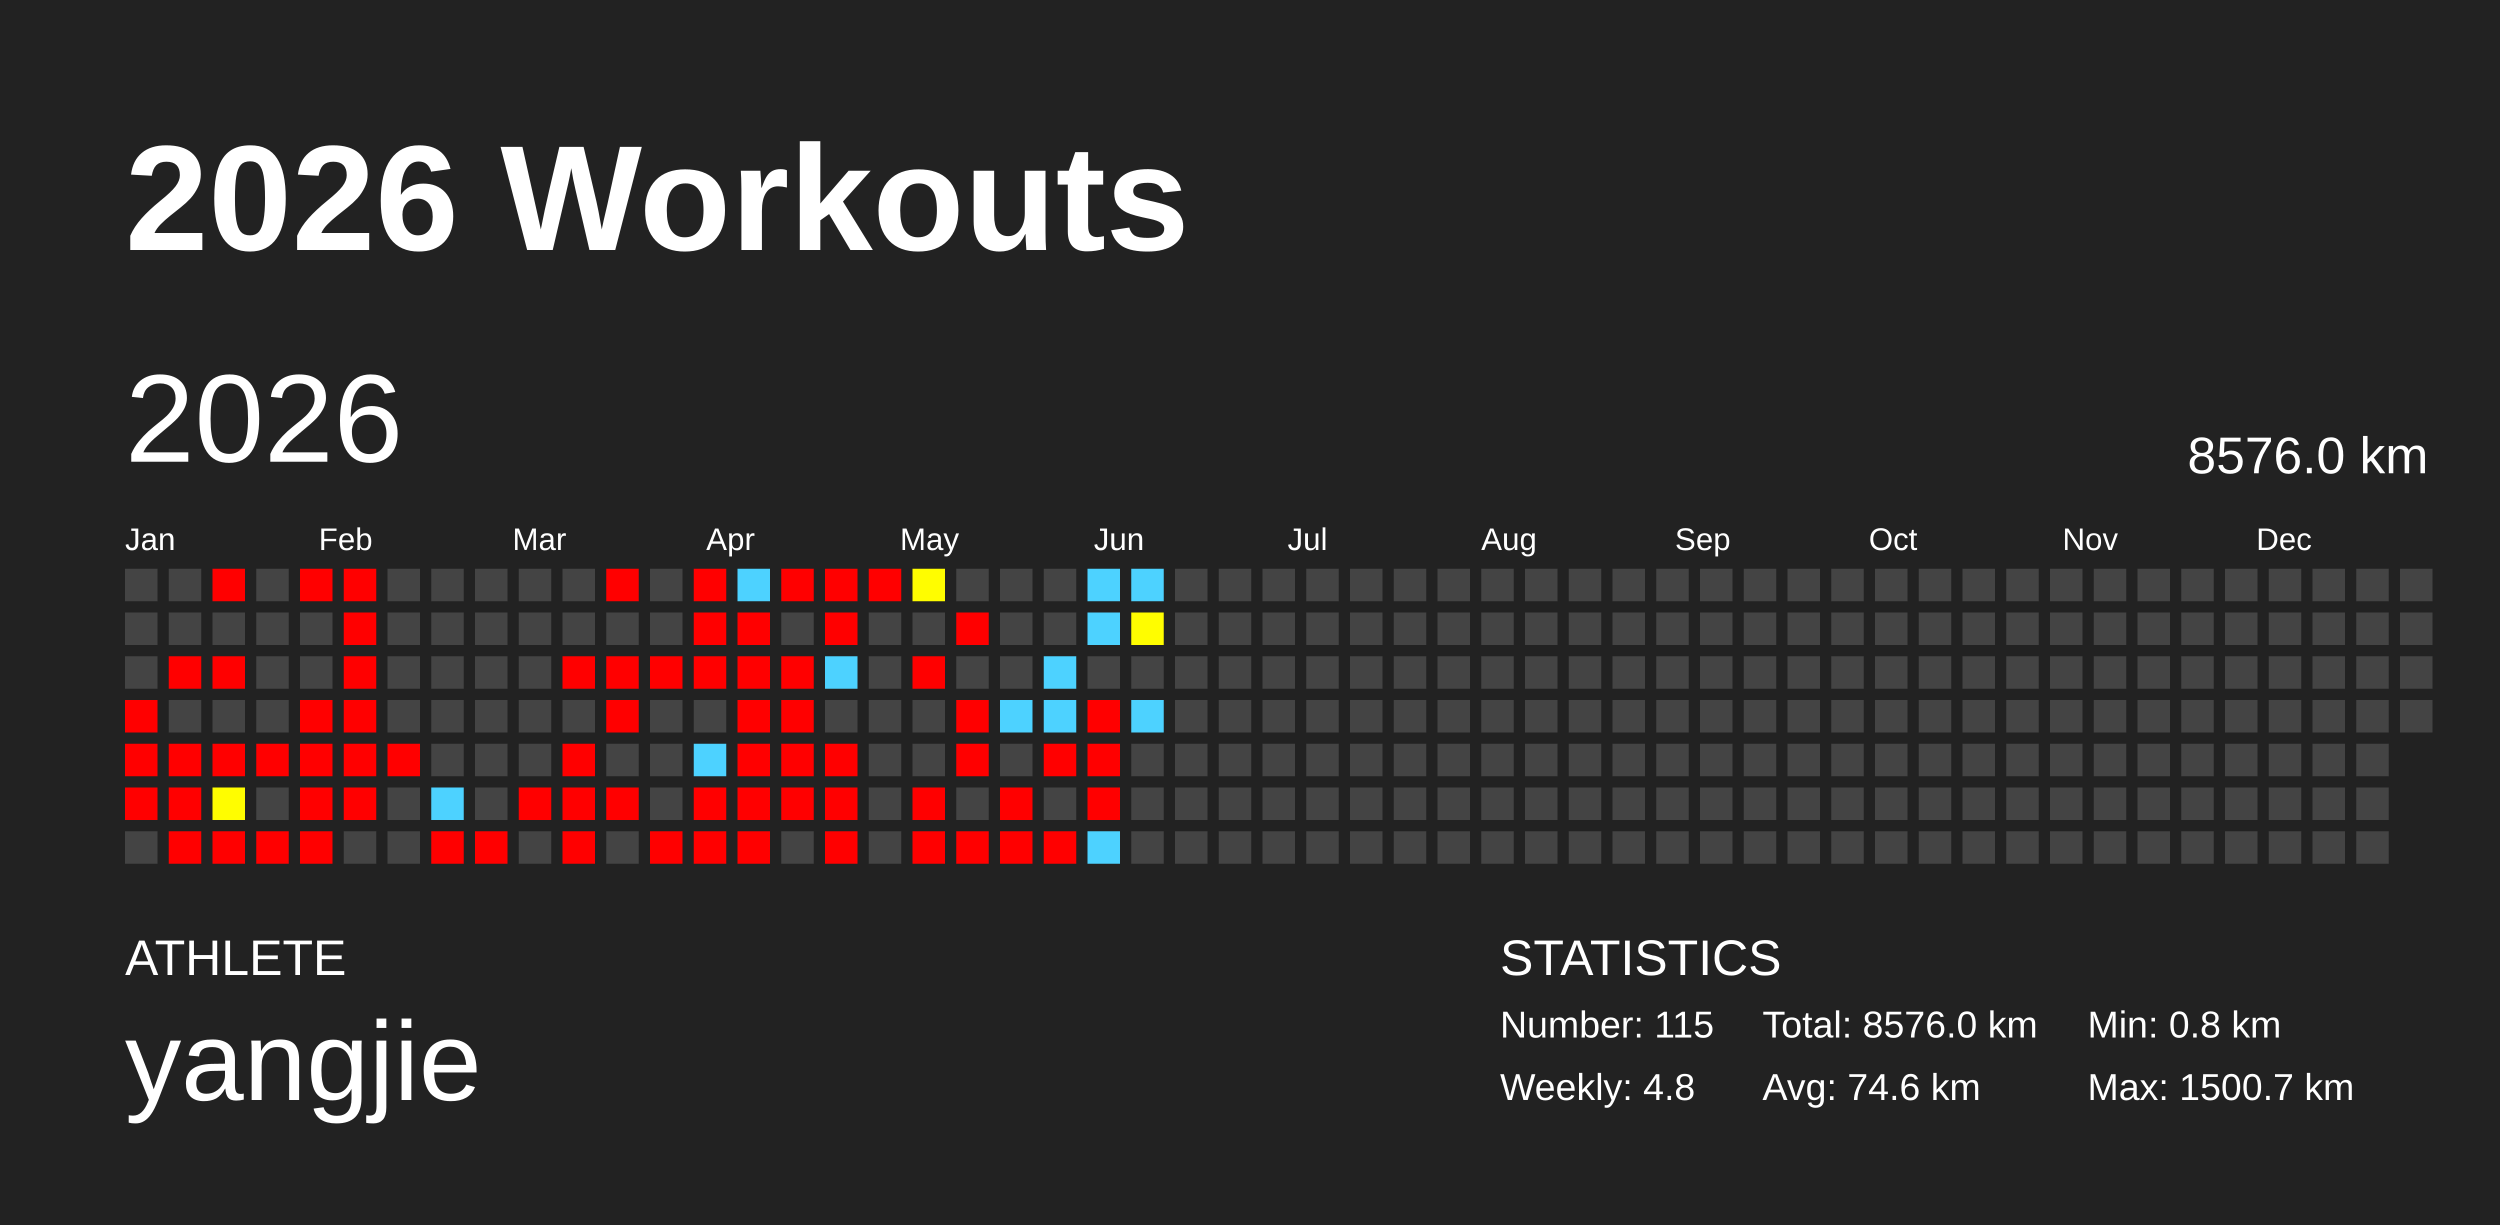
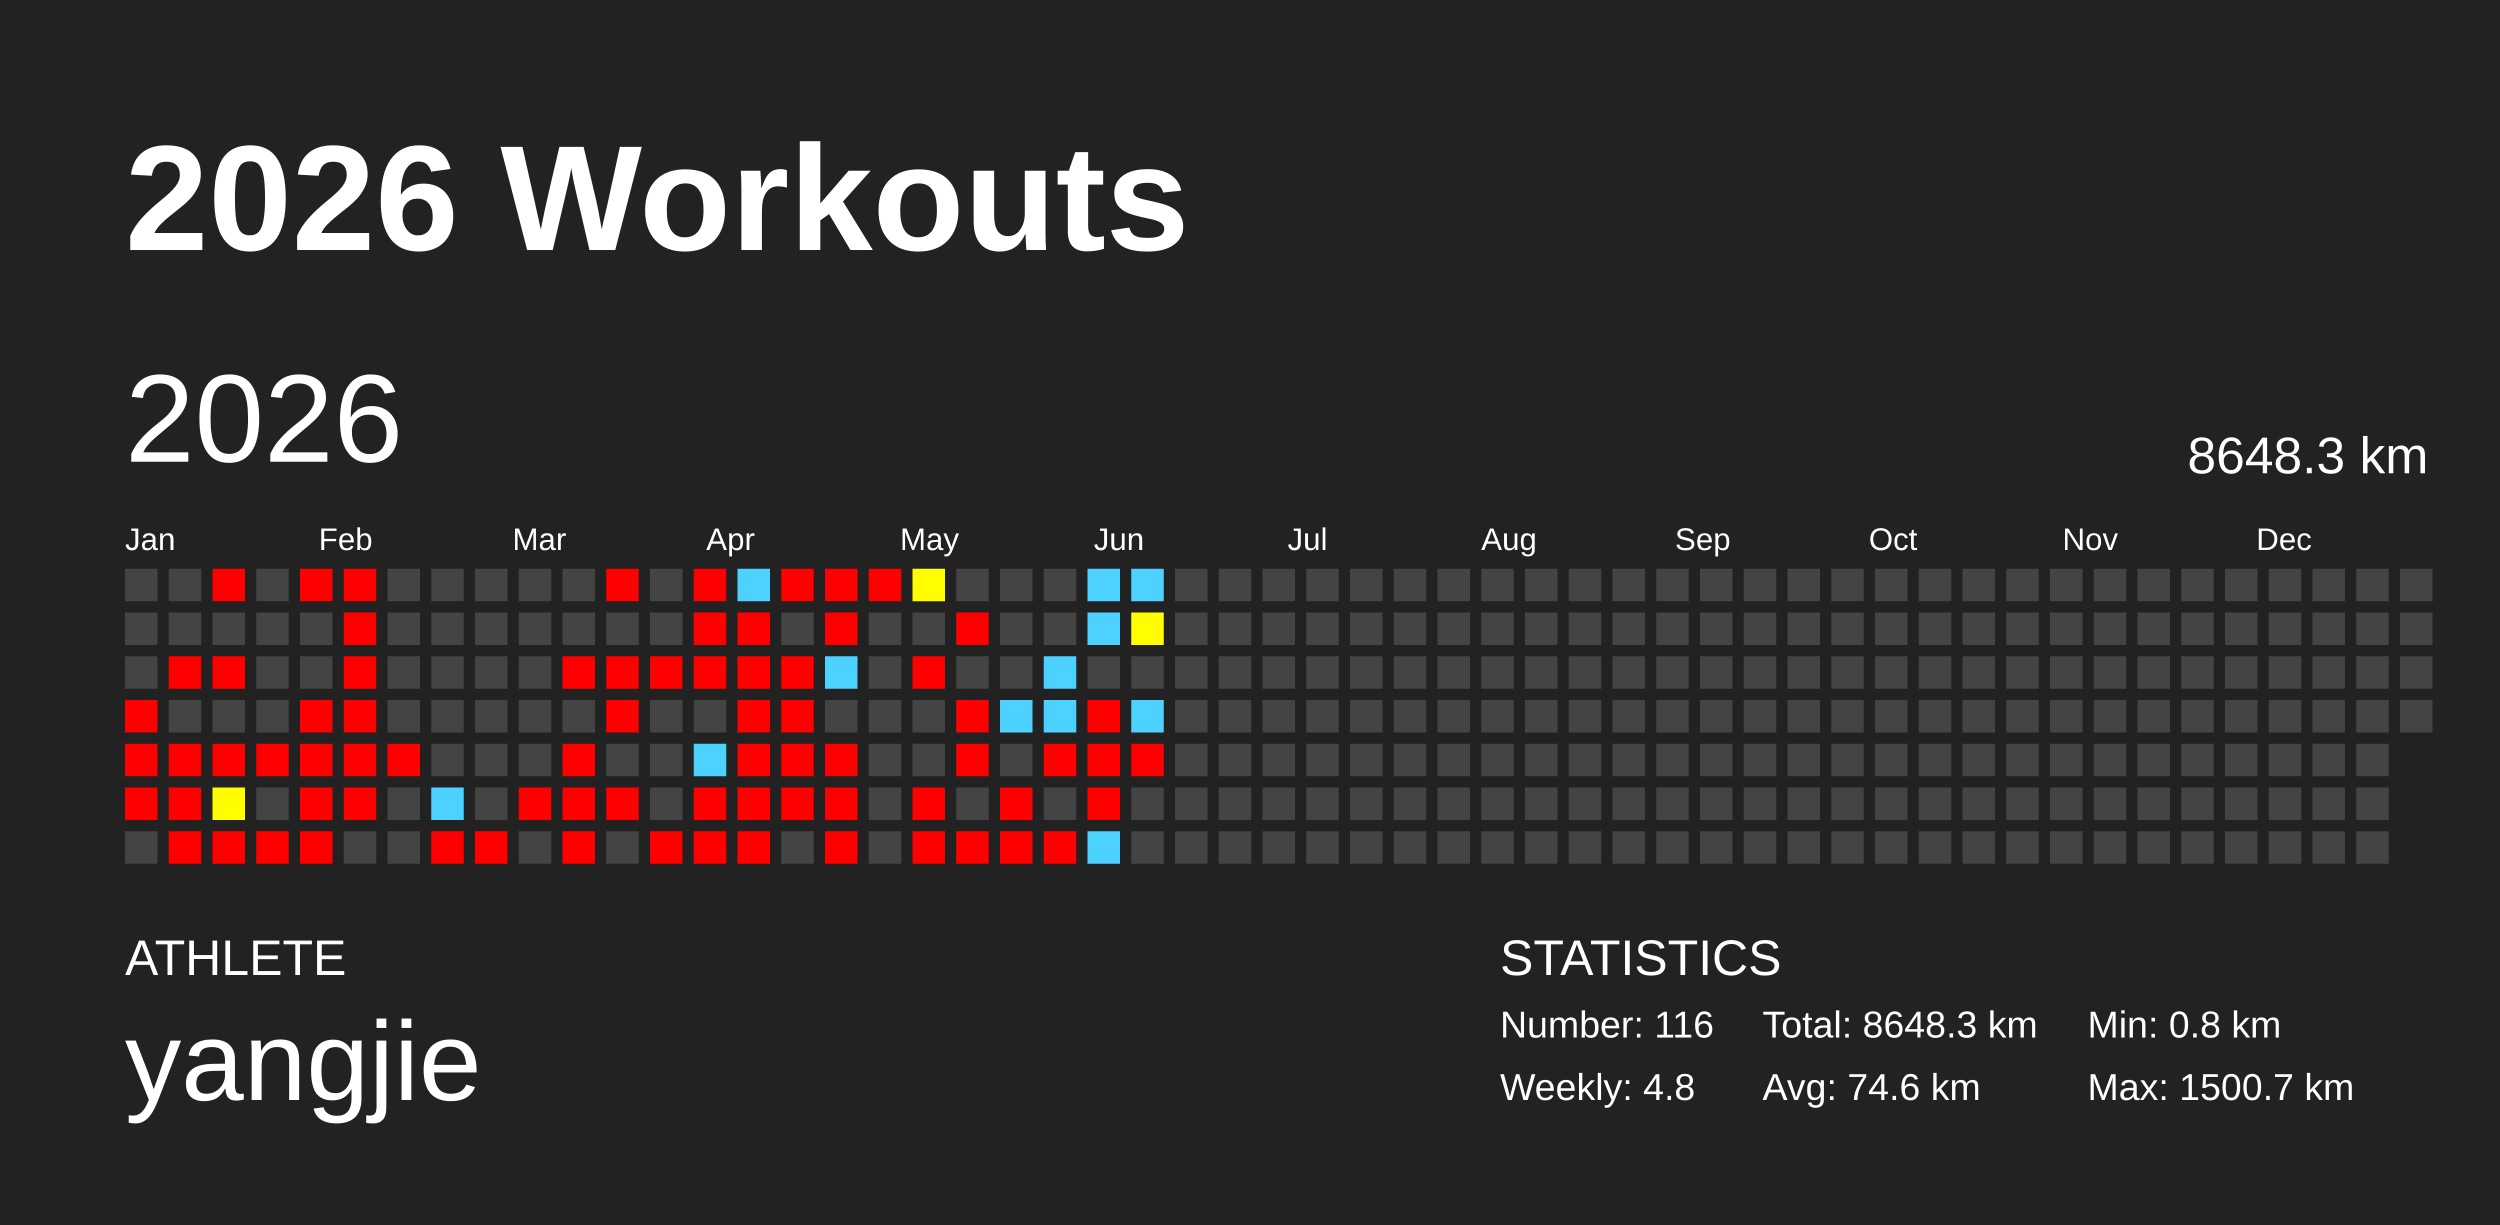
<svg xmlns="http://www.w3.org/2000/svg" baseProfile="full" height="98mm" version="1.1" viewBox="0,0,200,98" width="200mm">
  <defs />
  <rect fill="#222222" height="98" width="200" x="0" y="0" />
  <text fill="#FFFFFF" style="font-size:12px; font-family:Arial; font-weight:bold;" x="10" y="20">2026 Workouts</text>
  <text fill="#FFFFFF" style="font-size:4px; font-family:Arial" x="10" y="78">ATHLETE</text>
  <text fill="#FFFFFF" style="font-size:9px; font-family:Arial" x="10" y="88">yangjie</text>
  <text fill="#FFFFFF" style="font-size:4px; font-family:Arial" x="120" y="78">STATISTICS</text>
-   <text fill="#FFFFFF" style="font-size:3px; font-family:Arial" x="120" y="83">Number: 115</text>
+   <text fill="#FFFFFF" style="font-size:3px; font-family:Arial" x="120" y="83">Number: 116</text>
  <text fill="#FFFFFF" style="font-size:3px; font-family:Arial" x="120" y="88">Weekly: 4.8</text>
-   <text fill="#FFFFFF" style="font-size:3px; font-family:Arial" x="141" y="83">Total: 8576.0 km</text>
+   <text fill="#FFFFFF" style="font-size:3px; font-family:Arial" x="141" y="83">Total: 8648.3 km</text>
  <text fill="#FFFFFF" style="font-size:3px; font-family:Arial" x="141" y="88">Avg: 74.6 km</text>
  <text fill="#FFFFFF" style="font-size:3px; font-family:Arial" x="167" y="83">Min: 0.8 km</text>
  <text fill="#FFFFFF" style="font-size:3px; font-family:Arial" x="167" y="88">Max: 1500.7 km</text>
  <text dominant-baseline="hanging" fill="#FFFFFF" style="font-size:10.0px; font-family:Arial;" x="10" y="30">2026</text>
-   <text dominant-baseline="hanging" fill="#FFFFFF" style="font-size:4.125px; font-family:Arial;" x="175" y="35">8576.0 km</text>
+   <text dominant-baseline="hanging" fill="#FFFFFF" style="font-size:4.125px; font-family:Arial;" x="175" y="35">8648.3 km</text>
  <text fill="#FFFFFF" style="font-size:2.5px; font-family:Arial" x="10.0" y="44">Jan</text>
  <text fill="#FFFFFF" style="font-size:2.5px; font-family:Arial" x="25.5" y="44">Feb</text>
  <text fill="#FFFFFF" style="font-size:2.5px; font-family:Arial" x="41.0" y="44">Mar</text>
  <text fill="#FFFFFF" style="font-size:2.5px; font-family:Arial" x="56.5" y="44">Apr</text>
  <text fill="#FFFFFF" style="font-size:2.5px; font-family:Arial" x="72.0" y="44">May</text>
  <text fill="#FFFFFF" style="font-size:2.5px; font-family:Arial" x="87.5" y="44">Jun</text>
  <text fill="#FFFFFF" style="font-size:2.5px; font-family:Arial" x="103.0" y="44">Jul</text>
  <text fill="#FFFFFF" style="font-size:2.5px; font-family:Arial" x="118.5" y="44">Aug</text>
  <text fill="#FFFFFF" style="font-size:2.5px; font-family:Arial" x="134.0" y="44">Sep</text>
  <text fill="#FFFFFF" style="font-size:2.5px; font-family:Arial" x="149.5" y="44">Oct</text>
  <text fill="#FFFFFF" style="font-size:2.5px; font-family:Arial" x="165.0" y="44">Nov</text>
  <text fill="#FFFFFF" style="font-size:2.5px; font-family:Arial" x="180.5" y="44">Dec</text>
  <rect fill="#444444" height="2.6" width="2.6" x="10.0" y="45.5" />
  <rect fill="#444444" height="2.6" width="2.6" x="10.0" y="49.0" />
  <rect fill="#444444" height="2.6" width="2.6" x="10.0" y="52.5" />
  <rect fill="red" height="2.6" width="2.6" x="10.0" y="56.0" />
  <rect fill="red" height="2.6" width="2.6" x="10.0" y="59.5" />
  <rect fill="red" height="2.6" width="2.6" x="10.0" y="63.0" />
  <rect fill="#444444" height="2.6" width="2.6" x="10.0" y="66.5" />
  <rect fill="#444444" height="2.6" width="2.6" x="13.5" y="45.5" />
  <rect fill="#444444" height="2.6" width="2.6" x="13.5" y="49.0" />
  <rect fill="red" height="2.6" width="2.6" x="13.5" y="52.5" />
  <rect fill="#444444" height="2.6" width="2.6" x="13.5" y="56.0" />
  <rect fill="red" height="2.6" width="2.6" x="13.5" y="59.5" />
  <rect fill="red" height="2.6" width="2.6" x="13.5" y="63.0" />
  <rect fill="red" height="2.6" width="2.6" x="13.5" y="66.5" />
  <rect fill="red" height="2.6" width="2.6" x="17.0" y="45.5" />
  <rect fill="#444444" height="2.6" width="2.6" x="17.0" y="49.0" />
  <rect fill="red" height="2.6" width="2.6" x="17.0" y="52.5" />
  <rect fill="#444444" height="2.6" width="2.6" x="17.0" y="56.0" />
  <rect fill="red" height="2.6" width="2.6" x="17.0" y="59.5" />
  <rect fill="#fffd00" height="2.6" width="2.6" x="17.0" y="63.0" />
  <rect fill="red" height="2.6" width="2.6" x="17.0" y="66.5" />
  <rect fill="#444444" height="2.6" width="2.6" x="20.5" y="45.5" />
  <rect fill="#444444" height="2.6" width="2.6" x="20.5" y="49.0" />
  <rect fill="#444444" height="2.6" width="2.6" x="20.5" y="52.5" />
  <rect fill="#444444" height="2.6" width="2.6" x="20.5" y="56.0" />
  <rect fill="red" height="2.6" width="2.6" x="20.5" y="59.5" />
  <rect fill="#444444" height="2.6" width="2.6" x="20.5" y="63.0" />
  <rect fill="red" height="2.6" width="2.6" x="20.5" y="66.5" />
  <rect fill="red" height="2.6" width="2.6" x="24.0" y="45.5" />
  <rect fill="#444444" height="2.6" width="2.6" x="24.0" y="49.0" />
  <rect fill="#444444" height="2.6" width="2.6" x="24.0" y="52.5" />
  <rect fill="red" height="2.6" width="2.6" x="24.0" y="56.0" />
  <rect fill="red" height="2.6" width="2.6" x="24.0" y="59.5" />
  <rect fill="red" height="2.6" width="2.6" x="24.0" y="63.0" />
  <rect fill="red" height="2.6" width="2.6" x="24.0" y="66.5" />
  <rect fill="red" height="2.6" width="2.6" x="27.5" y="45.5" />
  <rect fill="red" height="2.6" width="2.6" x="27.5" y="49.0" />
  <rect fill="red" height="2.6" width="2.6" x="27.5" y="52.5" />
  <rect fill="red" height="2.6" width="2.6" x="27.5" y="56.0" />
  <rect fill="red" height="2.6" width="2.6" x="27.5" y="59.5" />
  <rect fill="red" height="2.6" width="2.6" x="27.5" y="63.0" />
  <rect fill="#444444" height="2.6" width="2.6" x="27.5" y="66.5" />
  <rect fill="#444444" height="2.6" width="2.6" x="31.0" y="45.5" />
  <rect fill="#444444" height="2.6" width="2.6" x="31.0" y="49.0" />
  <rect fill="#444444" height="2.6" width="2.6" x="31.0" y="52.5" />
  <rect fill="#444444" height="2.6" width="2.6" x="31.0" y="56.0" />
  <rect fill="red" height="2.6" width="2.6" x="31.0" y="59.5" />
  <rect fill="#444444" height="2.6" width="2.6" x="31.0" y="63.0" />
  <rect fill="#444444" height="2.6" width="2.6" x="31.0" y="66.5" />
  <rect fill="#444444" height="2.6" width="2.6" x="34.5" y="45.5" />
  <rect fill="#444444" height="2.6" width="2.6" x="34.5" y="49.0" />
  <rect fill="#444444" height="2.6" width="2.6" x="34.5" y="52.5" />
  <rect fill="#444444" height="2.6" width="2.6" x="34.5" y="56.0" />
  <rect fill="#444444" height="2.6" width="2.6" x="34.5" y="59.5" />
  <rect fill="#4dd2ff" height="2.6" width="2.6" x="34.5" y="63.0" />
  <rect fill="red" height="2.6" width="2.6" x="34.5" y="66.5" />
  <rect fill="#444444" height="2.6" width="2.6" x="38.0" y="45.5" />
  <rect fill="#444444" height="2.6" width="2.6" x="38.0" y="49.0" />
  <rect fill="#444444" height="2.6" width="2.6" x="38.0" y="52.5" />
  <rect fill="#444444" height="2.6" width="2.6" x="38.0" y="56.0" />
  <rect fill="#444444" height="2.6" width="2.6" x="38.0" y="59.5" />
  <rect fill="#444444" height="2.6" width="2.6" x="38.0" y="63.0" />
  <rect fill="red" height="2.6" width="2.6" x="38.0" y="66.5" />
  <rect fill="#444444" height="2.6" width="2.6" x="41.5" y="45.5" />
  <rect fill="#444444" height="2.6" width="2.6" x="41.5" y="49.0" />
  <rect fill="#444444" height="2.6" width="2.6" x="41.5" y="52.5" />
  <rect fill="#444444" height="2.6" width="2.6" x="41.5" y="56.0" />
  <rect fill="#444444" height="2.6" width="2.6" x="41.5" y="59.5" />
  <rect fill="red" height="2.6" width="2.6" x="41.5" y="63.0" />
  <rect fill="#444444" height="2.6" width="2.6" x="41.5" y="66.5" />
  <rect fill="#444444" height="2.6" width="2.6" x="45.0" y="45.5" />
  <rect fill="#444444" height="2.6" width="2.6" x="45.0" y="49.0" />
  <rect fill="red" height="2.6" width="2.6" x="45.0" y="52.5" />
  <rect fill="#444444" height="2.6" width="2.6" x="45.0" y="56.0" />
  <rect fill="red" height="2.6" width="2.6" x="45.0" y="59.5" />
  <rect fill="red" height="2.6" width="2.6" x="45.0" y="63.0" />
  <rect fill="red" height="2.6" width="2.6" x="45.0" y="66.5" />
  <rect fill="red" height="2.6" width="2.6" x="48.5" y="45.5" />
  <rect fill="#444444" height="2.6" width="2.6" x="48.5" y="49.0" />
  <rect fill="red" height="2.6" width="2.6" x="48.5" y="52.5" />
  <rect fill="red" height="2.6" width="2.6" x="48.5" y="56.0" />
  <rect fill="#444444" height="2.6" width="2.6" x="48.5" y="59.5" />
  <rect fill="red" height="2.6" width="2.6" x="48.5" y="63.0" />
  <rect fill="#444444" height="2.6" width="2.6" x="48.5" y="66.5" />
  <rect fill="#444444" height="2.6" width="2.6" x="52.0" y="45.5" />
  <rect fill="#444444" height="2.6" width="2.6" x="52.0" y="49.0" />
  <rect fill="red" height="2.6" width="2.6" x="52.0" y="52.5" />
  <rect fill="#444444" height="2.6" width="2.6" x="52.0" y="56.0" />
  <rect fill="#444444" height="2.6" width="2.6" x="52.0" y="59.5" />
  <rect fill="#444444" height="2.6" width="2.6" x="52.0" y="63.0" />
  <rect fill="red" height="2.6" width="2.6" x="52.0" y="66.5" />
  <rect fill="red" height="2.6" width="2.6" x="55.5" y="45.5" />
  <rect fill="red" height="2.6" width="2.6" x="55.5" y="49.0" />
  <rect fill="red" height="2.6" width="2.6" x="55.5" y="52.5" />
  <rect fill="#444444" height="2.6" width="2.6" x="55.5" y="56.0" />
  <rect fill="#4dd2ff" height="2.6" width="2.6" x="55.5" y="59.5" />
  <rect fill="red" height="2.6" width="2.6" x="55.5" y="63.0" />
  <rect fill="red" height="2.6" width="2.6" x="55.5" y="66.5" />
  <rect fill="#4dd2ff" height="2.6" width="2.6" x="59.0" y="45.5" />
  <rect fill="red" height="2.6" width="2.6" x="59.0" y="49.0" />
  <rect fill="red" height="2.6" width="2.6" x="59.0" y="52.5" />
  <rect fill="red" height="2.6" width="2.6" x="59.0" y="56.0" />
  <rect fill="red" height="2.6" width="2.6" x="59.0" y="59.5" />
  <rect fill="red" height="2.6" width="2.6" x="59.0" y="63.0" />
  <rect fill="red" height="2.6" width="2.6" x="59.0" y="66.5" />
  <rect fill="red" height="2.6" width="2.6" x="62.5" y="45.5" />
  <rect fill="#444444" height="2.6" width="2.6" x="62.5" y="49.0" />
  <rect fill="red" height="2.6" width="2.6" x="62.5" y="52.5" />
  <rect fill="red" height="2.6" width="2.6" x="62.5" y="56.0" />
  <rect fill="red" height="2.6" width="2.6" x="62.5" y="59.5" />
  <rect fill="red" height="2.6" width="2.6" x="62.5" y="63.0" />
  <rect fill="#444444" height="2.6" width="2.6" x="62.5" y="66.5" />
  <rect fill="red" height="2.6" width="2.6" x="66.0" y="45.5" />
  <rect fill="red" height="2.6" width="2.6" x="66.0" y="49.0" />
  <rect fill="#4dd2ff" height="2.6" width="2.6" x="66.0" y="52.5" />
  <rect fill="#444444" height="2.6" width="2.6" x="66.0" y="56.0" />
  <rect fill="red" height="2.6" width="2.6" x="66.0" y="59.5" />
  <rect fill="red" height="2.6" width="2.6" x="66.0" y="63.0" />
  <rect fill="red" height="2.6" width="2.6" x="66.0" y="66.5" />
  <rect fill="red" height="2.6" width="2.6" x="69.5" y="45.5" />
  <rect fill="#444444" height="2.6" width="2.6" x="69.5" y="49.0" />
  <rect fill="#444444" height="2.6" width="2.6" x="69.5" y="52.5" />
  <rect fill="#444444" height="2.6" width="2.6" x="69.5" y="56.0" />
  <rect fill="#444444" height="2.6" width="2.6" x="69.5" y="59.5" />
  <rect fill="#444444" height="2.6" width="2.6" x="69.5" y="63.0" />
  <rect fill="#444444" height="2.6" width="2.6" x="69.5" y="66.5" />
  <rect fill="#fffd00" height="2.6" width="2.6" x="73.0" y="45.5" />
  <rect fill="#444444" height="2.6" width="2.6" x="73.0" y="49.0" />
  <rect fill="red" height="2.6" width="2.6" x="73.0" y="52.5" />
  <rect fill="#444444" height="2.6" width="2.6" x="73.0" y="56.0" />
  <rect fill="#444444" height="2.6" width="2.6" x="73.0" y="59.5" />
  <rect fill="red" height="2.6" width="2.6" x="73.0" y="63.0" />
  <rect fill="red" height="2.6" width="2.6" x="73.0" y="66.5" />
  <rect fill="#444444" height="2.6" width="2.6" x="76.5" y="45.5" />
  <rect fill="red" height="2.6" width="2.6" x="76.5" y="49.0" />
  <rect fill="#444444" height="2.6" width="2.6" x="76.5" y="52.5" />
  <rect fill="red" height="2.6" width="2.6" x="76.5" y="56.0" />
  <rect fill="red" height="2.6" width="2.6" x="76.5" y="59.5" />
  <rect fill="#444444" height="2.6" width="2.6" x="76.5" y="63.0" />
  <rect fill="red" height="2.6" width="2.6" x="76.5" y="66.5" />
  <rect fill="#444444" height="2.6" width="2.6" x="80.0" y="45.5" />
  <rect fill="#444444" height="2.6" width="2.6" x="80.0" y="49.0" />
  <rect fill="#444444" height="2.6" width="2.6" x="80.0" y="52.5" />
  <rect fill="#4dd2ff" height="2.6" width="2.6" x="80.0" y="56.0" />
  <rect fill="#444444" height="2.6" width="2.6" x="80.0" y="59.5" />
  <rect fill="red" height="2.6" width="2.6" x="80.0" y="63.0" />
  <rect fill="red" height="2.6" width="2.6" x="80.0" y="66.5" />
  <rect fill="#444444" height="2.6" width="2.6" x="83.5" y="45.5" />
  <rect fill="#444444" height="2.6" width="2.6" x="83.5" y="49.0" />
  <rect fill="#4dd2ff" height="2.6" width="2.6" x="83.5" y="52.5" />
  <rect fill="#4dd2ff" height="2.6" width="2.6" x="83.5" y="56.0" />
  <rect fill="red" height="2.6" width="2.6" x="83.5" y="59.5" />
  <rect fill="#444444" height="2.6" width="2.6" x="83.5" y="63.0" />
  <rect fill="red" height="2.6" width="2.6" x="83.5" y="66.5" />
  <rect fill="#4dd2ff" height="2.6" width="2.6" x="87.0" y="45.5" />
  <rect fill="#4dd2ff" height="2.6" width="2.6" x="87.0" y="49.0" />
  <rect fill="#444444" height="2.6" width="2.6" x="87.0" y="52.5" />
  <rect fill="red" height="2.6" width="2.6" x="87.0" y="56.0" />
  <rect fill="red" height="2.6" width="2.6" x="87.0" y="59.5" />
  <rect fill="red" height="2.6" width="2.6" x="87.0" y="63.0" />
  <rect fill="#4dd2ff" height="2.6" width="2.6" x="87.0" y="66.5" />
  <rect fill="#4dd2ff" height="2.6" width="2.6" x="90.5" y="45.5" />
  <rect fill="#fffd00" height="2.6" width="2.6" x="90.5" y="49.0" />
  <rect fill="#444444" height="2.6" width="2.6" x="90.5" y="52.5" />
  <rect fill="#4dd2ff" height="2.6" width="2.6" x="90.5" y="56.0" />
-   <rect fill="#444444" height="2.6" width="2.6" x="90.5" y="59.5" />
+   <rect fill="red" height="2.6" width="2.6" x="90.5" y="59.5" />
  <rect fill="#444444" height="2.6" width="2.6" x="90.5" y="63.0" />
  <rect fill="#444444" height="2.6" width="2.6" x="90.5" y="66.5" />
  <rect fill="#444444" height="2.6" width="2.6" x="94.0" y="45.5" />
  <rect fill="#444444" height="2.6" width="2.6" x="94.0" y="49.0" />
  <rect fill="#444444" height="2.6" width="2.6" x="94.0" y="52.5" />
  <rect fill="#444444" height="2.6" width="2.6" x="94.0" y="56.0" />
  <rect fill="#444444" height="2.6" width="2.6" x="94.0" y="59.5" />
  <rect fill="#444444" height="2.6" width="2.6" x="94.0" y="63.0" />
  <rect fill="#444444" height="2.6" width="2.6" x="94.0" y="66.5" />
  <rect fill="#444444" height="2.6" width="2.6" x="97.5" y="45.5" />
  <rect fill="#444444" height="2.6" width="2.6" x="97.5" y="49.0" />
  <rect fill="#444444" height="2.6" width="2.6" x="97.5" y="52.5" />
  <rect fill="#444444" height="2.6" width="2.6" x="97.5" y="56.0" />
  <rect fill="#444444" height="2.6" width="2.6" x="97.5" y="59.5" />
  <rect fill="#444444" height="2.6" width="2.6" x="97.5" y="63.0" />
  <rect fill="#444444" height="2.6" width="2.6" x="97.5" y="66.5" />
  <rect fill="#444444" height="2.6" width="2.6" x="101.0" y="45.5" />
  <rect fill="#444444" height="2.6" width="2.6" x="101.0" y="49.0" />
  <rect fill="#444444" height="2.6" width="2.6" x="101.0" y="52.5" />
  <rect fill="#444444" height="2.6" width="2.6" x="101.0" y="56.0" />
  <rect fill="#444444" height="2.6" width="2.6" x="101.0" y="59.5" />
  <rect fill="#444444" height="2.6" width="2.6" x="101.0" y="63.0" />
  <rect fill="#444444" height="2.6" width="2.6" x="101.0" y="66.5" />
  <rect fill="#444444" height="2.6" width="2.6" x="104.5" y="45.5" />
  <rect fill="#444444" height="2.6" width="2.6" x="104.5" y="49.0" />
  <rect fill="#444444" height="2.6" width="2.6" x="104.5" y="52.5" />
  <rect fill="#444444" height="2.6" width="2.6" x="104.5" y="56.0" />
  <rect fill="#444444" height="2.6" width="2.6" x="104.5" y="59.5" />
  <rect fill="#444444" height="2.6" width="2.6" x="104.5" y="63.0" />
  <rect fill="#444444" height="2.6" width="2.6" x="104.5" y="66.5" />
  <rect fill="#444444" height="2.6" width="2.6" x="108.0" y="45.5" />
  <rect fill="#444444" height="2.6" width="2.6" x="108.0" y="49.0" />
  <rect fill="#444444" height="2.6" width="2.6" x="108.0" y="52.5" />
  <rect fill="#444444" height="2.6" width="2.6" x="108.0" y="56.0" />
  <rect fill="#444444" height="2.6" width="2.6" x="108.0" y="59.5" />
  <rect fill="#444444" height="2.6" width="2.6" x="108.0" y="63.0" />
  <rect fill="#444444" height="2.6" width="2.6" x="108.0" y="66.5" />
  <rect fill="#444444" height="2.6" width="2.6" x="111.5" y="45.5" />
  <rect fill="#444444" height="2.6" width="2.6" x="111.5" y="49.0" />
  <rect fill="#444444" height="2.6" width="2.6" x="111.5" y="52.5" />
  <rect fill="#444444" height="2.6" width="2.6" x="111.5" y="56.0" />
  <rect fill="#444444" height="2.6" width="2.6" x="111.5" y="59.5" />
  <rect fill="#444444" height="2.6" width="2.6" x="111.5" y="63.0" />
  <rect fill="#444444" height="2.6" width="2.6" x="111.5" y="66.5" />
  <rect fill="#444444" height="2.6" width="2.6" x="115.0" y="45.5" />
  <rect fill="#444444" height="2.6" width="2.6" x="115.0" y="49.0" />
  <rect fill="#444444" height="2.6" width="2.6" x="115.0" y="52.5" />
  <rect fill="#444444" height="2.6" width="2.6" x="115.0" y="56.0" />
  <rect fill="#444444" height="2.6" width="2.6" x="115.0" y="59.5" />
  <rect fill="#444444" height="2.6" width="2.6" x="115.0" y="63.0" />
  <rect fill="#444444" height="2.6" width="2.6" x="115.0" y="66.5" />
  <rect fill="#444444" height="2.6" width="2.6" x="118.5" y="45.5" />
  <rect fill="#444444" height="2.6" width="2.6" x="118.5" y="49.0" />
  <rect fill="#444444" height="2.6" width="2.6" x="118.5" y="52.5" />
  <rect fill="#444444" height="2.6" width="2.6" x="118.5" y="56.0" />
  <rect fill="#444444" height="2.6" width="2.6" x="118.5" y="59.5" />
  <rect fill="#444444" height="2.6" width="2.6" x="118.5" y="63.0" />
  <rect fill="#444444" height="2.6" width="2.6" x="118.5" y="66.5" />
  <rect fill="#444444" height="2.6" width="2.6" x="122.0" y="45.5" />
  <rect fill="#444444" height="2.6" width="2.6" x="122.0" y="49.0" />
  <rect fill="#444444" height="2.6" width="2.6" x="122.0" y="52.5" />
  <rect fill="#444444" height="2.6" width="2.6" x="122.0" y="56.0" />
  <rect fill="#444444" height="2.6" width="2.6" x="122.0" y="59.5" />
  <rect fill="#444444" height="2.6" width="2.6" x="122.0" y="63.0" />
  <rect fill="#444444" height="2.6" width="2.6" x="122.0" y="66.5" />
  <rect fill="#444444" height="2.6" width="2.6" x="125.5" y="45.5" />
  <rect fill="#444444" height="2.6" width="2.6" x="125.5" y="49.0" />
  <rect fill="#444444" height="2.6" width="2.6" x="125.5" y="52.5" />
  <rect fill="#444444" height="2.6" width="2.6" x="125.5" y="56.0" />
  <rect fill="#444444" height="2.6" width="2.6" x="125.5" y="59.5" />
  <rect fill="#444444" height="2.6" width="2.6" x="125.5" y="63.0" />
  <rect fill="#444444" height="2.6" width="2.6" x="125.5" y="66.5" />
  <rect fill="#444444" height="2.6" width="2.6" x="129.0" y="45.5" />
  <rect fill="#444444" height="2.6" width="2.6" x="129.0" y="49.0" />
  <rect fill="#444444" height="2.6" width="2.6" x="129.0" y="52.5" />
  <rect fill="#444444" height="2.6" width="2.6" x="129.0" y="56.0" />
  <rect fill="#444444" height="2.6" width="2.6" x="129.0" y="59.5" />
  <rect fill="#444444" height="2.6" width="2.6" x="129.0" y="63.0" />
  <rect fill="#444444" height="2.6" width="2.6" x="129.0" y="66.5" />
  <rect fill="#444444" height="2.6" width="2.6" x="132.5" y="45.5" />
  <rect fill="#444444" height="2.6" width="2.6" x="132.5" y="49.0" />
  <rect fill="#444444" height="2.6" width="2.6" x="132.5" y="52.5" />
  <rect fill="#444444" height="2.6" width="2.6" x="132.5" y="56.0" />
  <rect fill="#444444" height="2.6" width="2.6" x="132.5" y="59.5" />
  <rect fill="#444444" height="2.6" width="2.6" x="132.5" y="63.0" />
  <rect fill="#444444" height="2.6" width="2.6" x="132.5" y="66.5" />
  <rect fill="#444444" height="2.6" width="2.6" x="136.0" y="45.5" />
  <rect fill="#444444" height="2.6" width="2.6" x="136.0" y="49.0" />
  <rect fill="#444444" height="2.6" width="2.6" x="136.0" y="52.5" />
  <rect fill="#444444" height="2.6" width="2.6" x="136.0" y="56.0" />
  <rect fill="#444444" height="2.6" width="2.6" x="136.0" y="59.5" />
  <rect fill="#444444" height="2.6" width="2.6" x="136.0" y="63.0" />
  <rect fill="#444444" height="2.6" width="2.6" x="136.0" y="66.5" />
  <rect fill="#444444" height="2.6" width="2.6" x="139.5" y="45.5" />
  <rect fill="#444444" height="2.6" width="2.6" x="139.5" y="49.0" />
  <rect fill="#444444" height="2.6" width="2.6" x="139.5" y="52.5" />
  <rect fill="#444444" height="2.6" width="2.6" x="139.5" y="56.0" />
  <rect fill="#444444" height="2.6" width="2.6" x="139.5" y="59.5" />
  <rect fill="#444444" height="2.6" width="2.6" x="139.5" y="63.0" />
  <rect fill="#444444" height="2.6" width="2.6" x="139.5" y="66.5" />
  <rect fill="#444444" height="2.6" width="2.6" x="143.0" y="45.5" />
  <rect fill="#444444" height="2.6" width="2.6" x="143.0" y="49.0" />
  <rect fill="#444444" height="2.6" width="2.6" x="143.0" y="52.5" />
  <rect fill="#444444" height="2.6" width="2.6" x="143.0" y="56.0" />
  <rect fill="#444444" height="2.6" width="2.6" x="143.0" y="59.5" />
  <rect fill="#444444" height="2.6" width="2.6" x="143.0" y="63.0" />
  <rect fill="#444444" height="2.6" width="2.6" x="143.0" y="66.5" />
  <rect fill="#444444" height="2.6" width="2.6" x="146.5" y="45.5" />
  <rect fill="#444444" height="2.6" width="2.6" x="146.5" y="49.0" />
  <rect fill="#444444" height="2.6" width="2.6" x="146.5" y="52.5" />
  <rect fill="#444444" height="2.6" width="2.6" x="146.5" y="56.0" />
  <rect fill="#444444" height="2.6" width="2.6" x="146.5" y="59.5" />
  <rect fill="#444444" height="2.6" width="2.6" x="146.5" y="63.0" />
  <rect fill="#444444" height="2.6" width="2.6" x="146.5" y="66.5" />
  <rect fill="#444444" height="2.6" width="2.6" x="150.0" y="45.5" />
  <rect fill="#444444" height="2.6" width="2.6" x="150.0" y="49.0" />
  <rect fill="#444444" height="2.6" width="2.6" x="150.0" y="52.5" />
  <rect fill="#444444" height="2.6" width="2.6" x="150.0" y="56.0" />
  <rect fill="#444444" height="2.6" width="2.6" x="150.0" y="59.5" />
  <rect fill="#444444" height="2.6" width="2.6" x="150.0" y="63.0" />
  <rect fill="#444444" height="2.6" width="2.6" x="150.0" y="66.5" />
  <rect fill="#444444" height="2.6" width="2.6" x="153.5" y="45.5" />
  <rect fill="#444444" height="2.6" width="2.6" x="153.5" y="49.0" />
  <rect fill="#444444" height="2.6" width="2.6" x="153.5" y="52.5" />
  <rect fill="#444444" height="2.6" width="2.6" x="153.5" y="56.0" />
  <rect fill="#444444" height="2.6" width="2.6" x="153.5" y="59.5" />
  <rect fill="#444444" height="2.6" width="2.6" x="153.5" y="63.0" />
  <rect fill="#444444" height="2.6" width="2.6" x="153.5" y="66.5" />
  <rect fill="#444444" height="2.6" width="2.6" x="157.0" y="45.5" />
  <rect fill="#444444" height="2.6" width="2.6" x="157.0" y="49.0" />
  <rect fill="#444444" height="2.6" width="2.6" x="157.0" y="52.5" />
  <rect fill="#444444" height="2.6" width="2.6" x="157.0" y="56.0" />
  <rect fill="#444444" height="2.6" width="2.6" x="157.0" y="59.5" />
  <rect fill="#444444" height="2.6" width="2.6" x="157.0" y="63.0" />
  <rect fill="#444444" height="2.6" width="2.6" x="157.0" y="66.5" />
  <rect fill="#444444" height="2.6" width="2.6" x="160.5" y="45.5" />
  <rect fill="#444444" height="2.6" width="2.6" x="160.5" y="49.0" />
  <rect fill="#444444" height="2.6" width="2.6" x="160.5" y="52.5" />
  <rect fill="#444444" height="2.6" width="2.6" x="160.5" y="56.0" />
  <rect fill="#444444" height="2.6" width="2.6" x="160.5" y="59.5" />
  <rect fill="#444444" height="2.6" width="2.6" x="160.5" y="63.0" />
  <rect fill="#444444" height="2.6" width="2.6" x="160.5" y="66.5" />
  <rect fill="#444444" height="2.6" width="2.6" x="164.0" y="45.5" />
  <rect fill="#444444" height="2.6" width="2.6" x="164.0" y="49.0" />
  <rect fill="#444444" height="2.6" width="2.6" x="164.0" y="52.5" />
  <rect fill="#444444" height="2.6" width="2.6" x="164.0" y="56.0" />
  <rect fill="#444444" height="2.6" width="2.6" x="164.0" y="59.5" />
  <rect fill="#444444" height="2.6" width="2.6" x="164.0" y="63.0" />
  <rect fill="#444444" height="2.6" width="2.6" x="164.0" y="66.5" />
  <rect fill="#444444" height="2.6" width="2.6" x="167.5" y="45.5" />
  <rect fill="#444444" height="2.6" width="2.6" x="167.5" y="49.0" />
  <rect fill="#444444" height="2.6" width="2.6" x="167.5" y="52.5" />
  <rect fill="#444444" height="2.6" width="2.6" x="167.5" y="56.0" />
  <rect fill="#444444" height="2.6" width="2.6" x="167.5" y="59.5" />
  <rect fill="#444444" height="2.6" width="2.6" x="167.5" y="63.0" />
  <rect fill="#444444" height="2.6" width="2.6" x="167.5" y="66.5" />
  <rect fill="#444444" height="2.6" width="2.6" x="171.0" y="45.5" />
  <rect fill="#444444" height="2.6" width="2.6" x="171.0" y="49.0" />
  <rect fill="#444444" height="2.6" width="2.6" x="171.0" y="52.5" />
  <rect fill="#444444" height="2.6" width="2.6" x="171.0" y="56.0" />
  <rect fill="#444444" height="2.6" width="2.6" x="171.0" y="59.5" />
  <rect fill="#444444" height="2.6" width="2.6" x="171.0" y="63.0" />
  <rect fill="#444444" height="2.6" width="2.6" x="171.0" y="66.5" />
  <rect fill="#444444" height="2.6" width="2.6" x="174.5" y="45.5" />
  <rect fill="#444444" height="2.6" width="2.6" x="174.5" y="49.0" />
  <rect fill="#444444" height="2.6" width="2.6" x="174.5" y="52.5" />
  <rect fill="#444444" height="2.6" width="2.6" x="174.5" y="56.0" />
  <rect fill="#444444" height="2.6" width="2.6" x="174.5" y="59.5" />
  <rect fill="#444444" height="2.6" width="2.6" x="174.5" y="63.0" />
  <rect fill="#444444" height="2.6" width="2.6" x="174.5" y="66.5" />
  <rect fill="#444444" height="2.6" width="2.6" x="178.0" y="45.5" />
  <rect fill="#444444" height="2.6" width="2.6" x="178.0" y="49.0" />
  <rect fill="#444444" height="2.6" width="2.6" x="178.0" y="52.5" />
  <rect fill="#444444" height="2.6" width="2.6" x="178.0" y="56.0" />
  <rect fill="#444444" height="2.6" width="2.6" x="178.0" y="59.5" />
  <rect fill="#444444" height="2.6" width="2.6" x="178.0" y="63.0" />
  <rect fill="#444444" height="2.6" width="2.6" x="178.0" y="66.5" />
  <rect fill="#444444" height="2.6" width="2.6" x="181.5" y="45.5" />
  <rect fill="#444444" height="2.6" width="2.6" x="181.5" y="49.0" />
  <rect fill="#444444" height="2.6" width="2.6" x="181.5" y="52.5" />
  <rect fill="#444444" height="2.6" width="2.6" x="181.5" y="56.0" />
  <rect fill="#444444" height="2.6" width="2.6" x="181.5" y="59.5" />
  <rect fill="#444444" height="2.6" width="2.6" x="181.5" y="63.0" />
  <rect fill="#444444" height="2.6" width="2.6" x="181.5" y="66.5" />
  <rect fill="#444444" height="2.6" width="2.6" x="185.0" y="45.5" />
  <rect fill="#444444" height="2.6" width="2.6" x="185.0" y="49.0" />
  <rect fill="#444444" height="2.6" width="2.6" x="185.0" y="52.5" />
  <rect fill="#444444" height="2.6" width="2.6" x="185.0" y="56.0" />
  <rect fill="#444444" height="2.6" width="2.6" x="185.0" y="59.5" />
  <rect fill="#444444" height="2.6" width="2.6" x="185.0" y="63.0" />
  <rect fill="#444444" height="2.6" width="2.6" x="185.0" y="66.5" />
  <rect fill="#444444" height="2.6" width="2.6" x="188.5" y="45.5" />
  <rect fill="#444444" height="2.6" width="2.6" x="188.5" y="49.0" />
  <rect fill="#444444" height="2.6" width="2.6" x="188.5" y="52.5" />
  <rect fill="#444444" height="2.6" width="2.6" x="188.5" y="56.0" />
  <rect fill="#444444" height="2.6" width="2.6" x="188.5" y="59.5" />
  <rect fill="#444444" height="2.6" width="2.6" x="188.5" y="63.0" />
  <rect fill="#444444" height="2.6" width="2.6" x="188.5" y="66.5" />
  <rect fill="#444444" height="2.6" width="2.6" x="192.0" y="45.5" />
  <rect fill="#444444" height="2.6" width="2.6" x="192.0" y="49.0" />
  <rect fill="#444444" height="2.6" width="2.6" x="192.0" y="52.5" />
  <rect fill="#444444" height="2.6" width="2.6" x="192.0" y="56.0" />
</svg>
